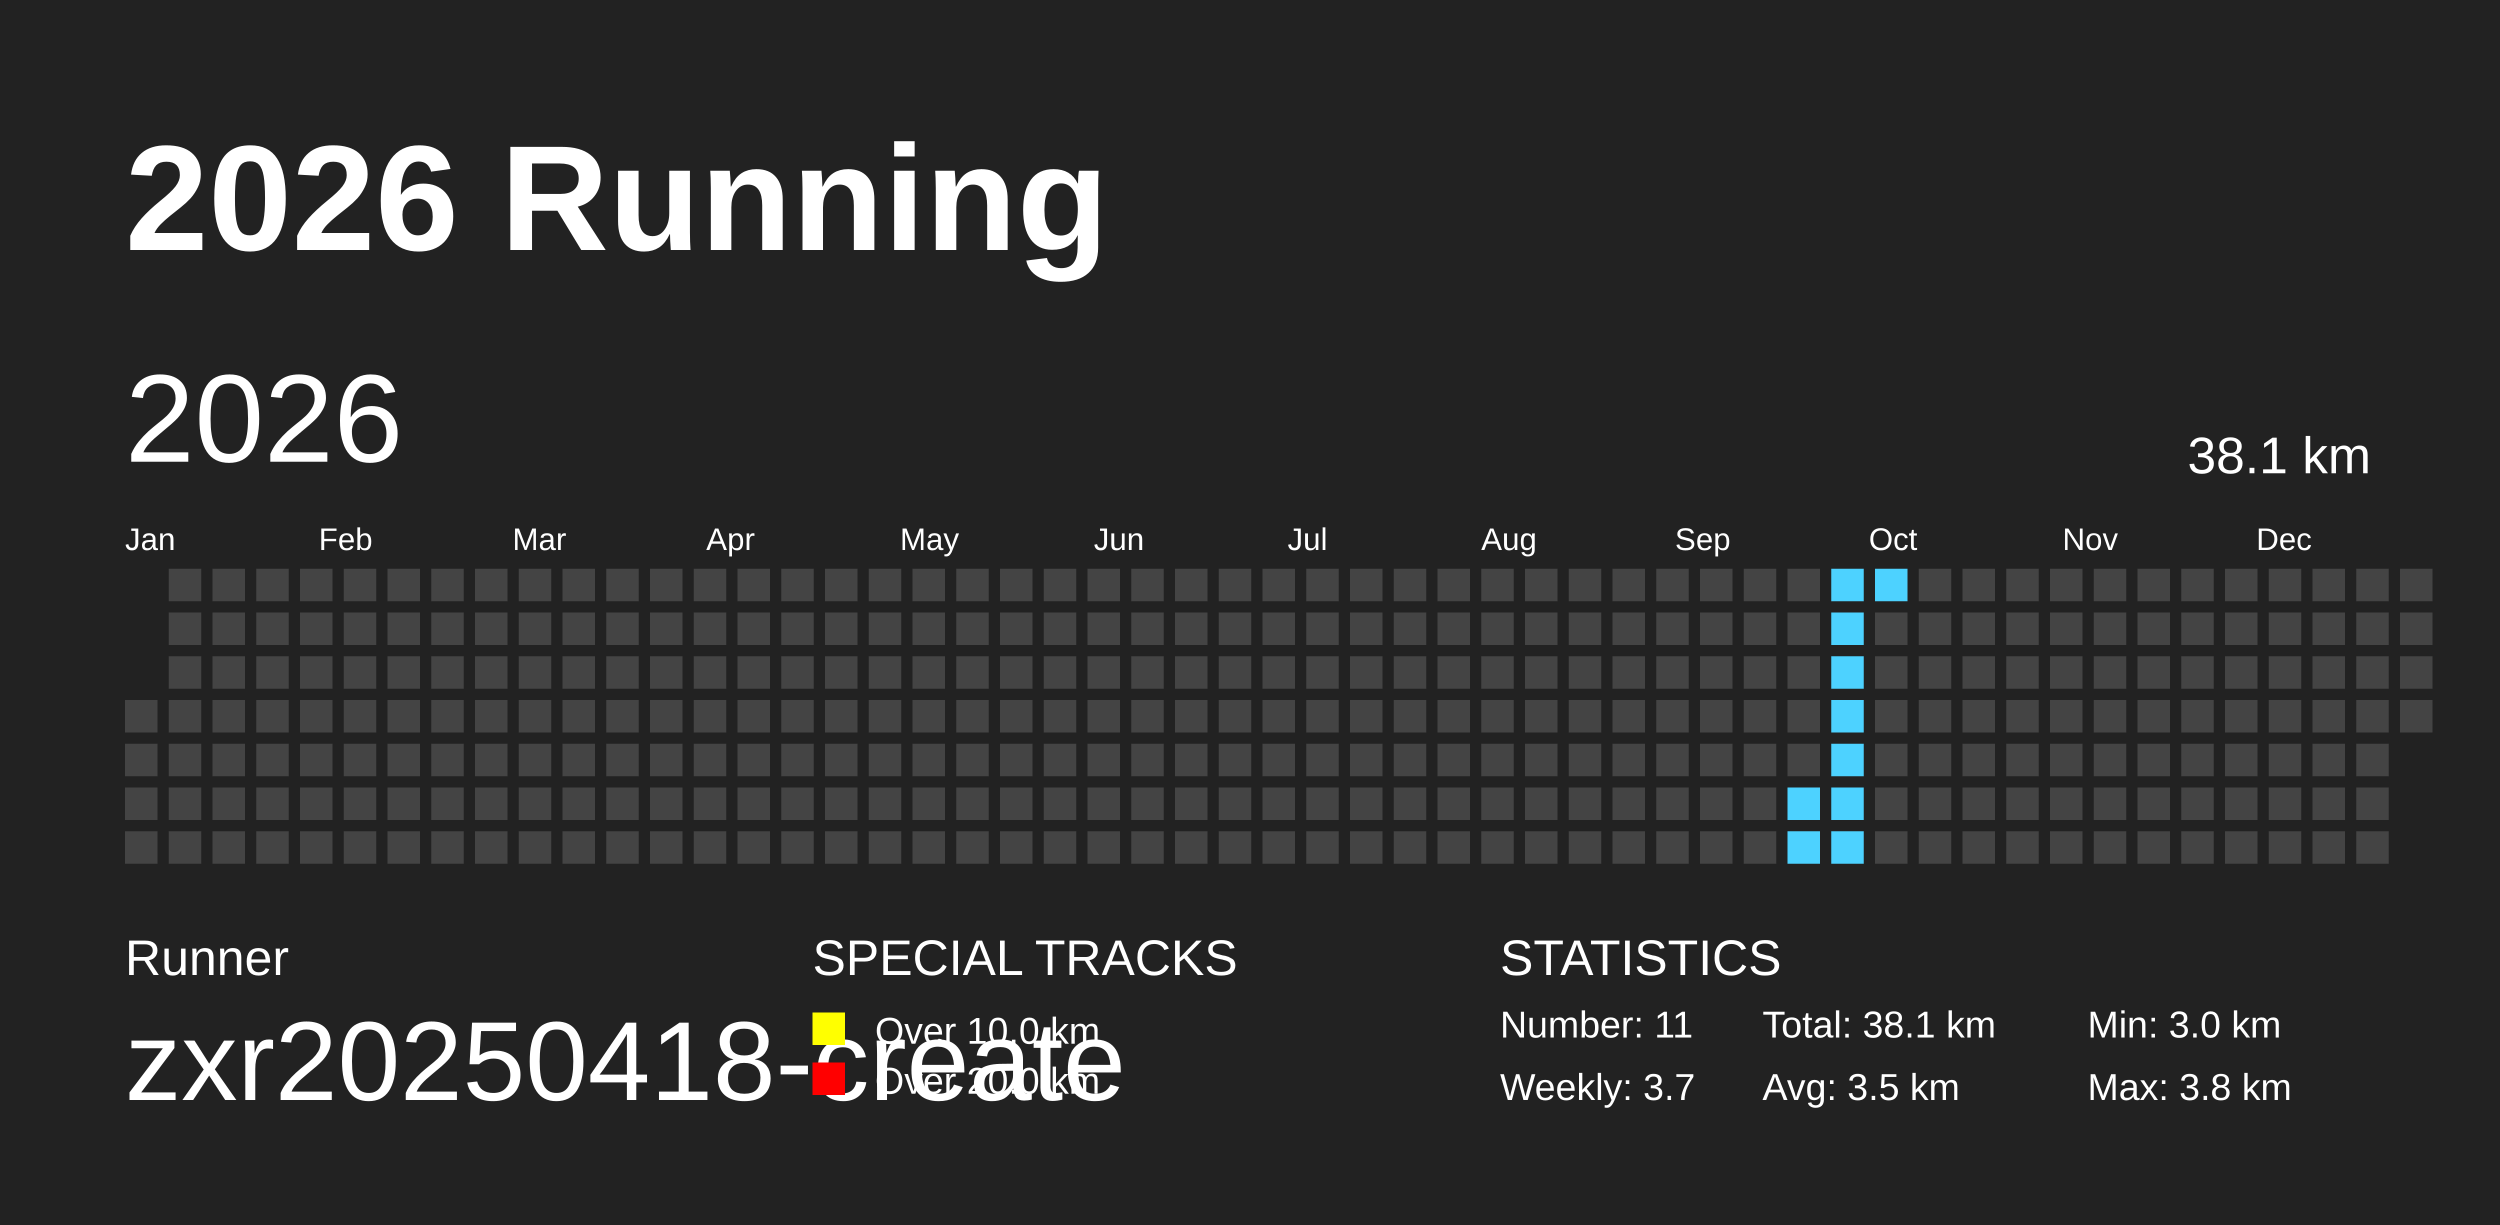
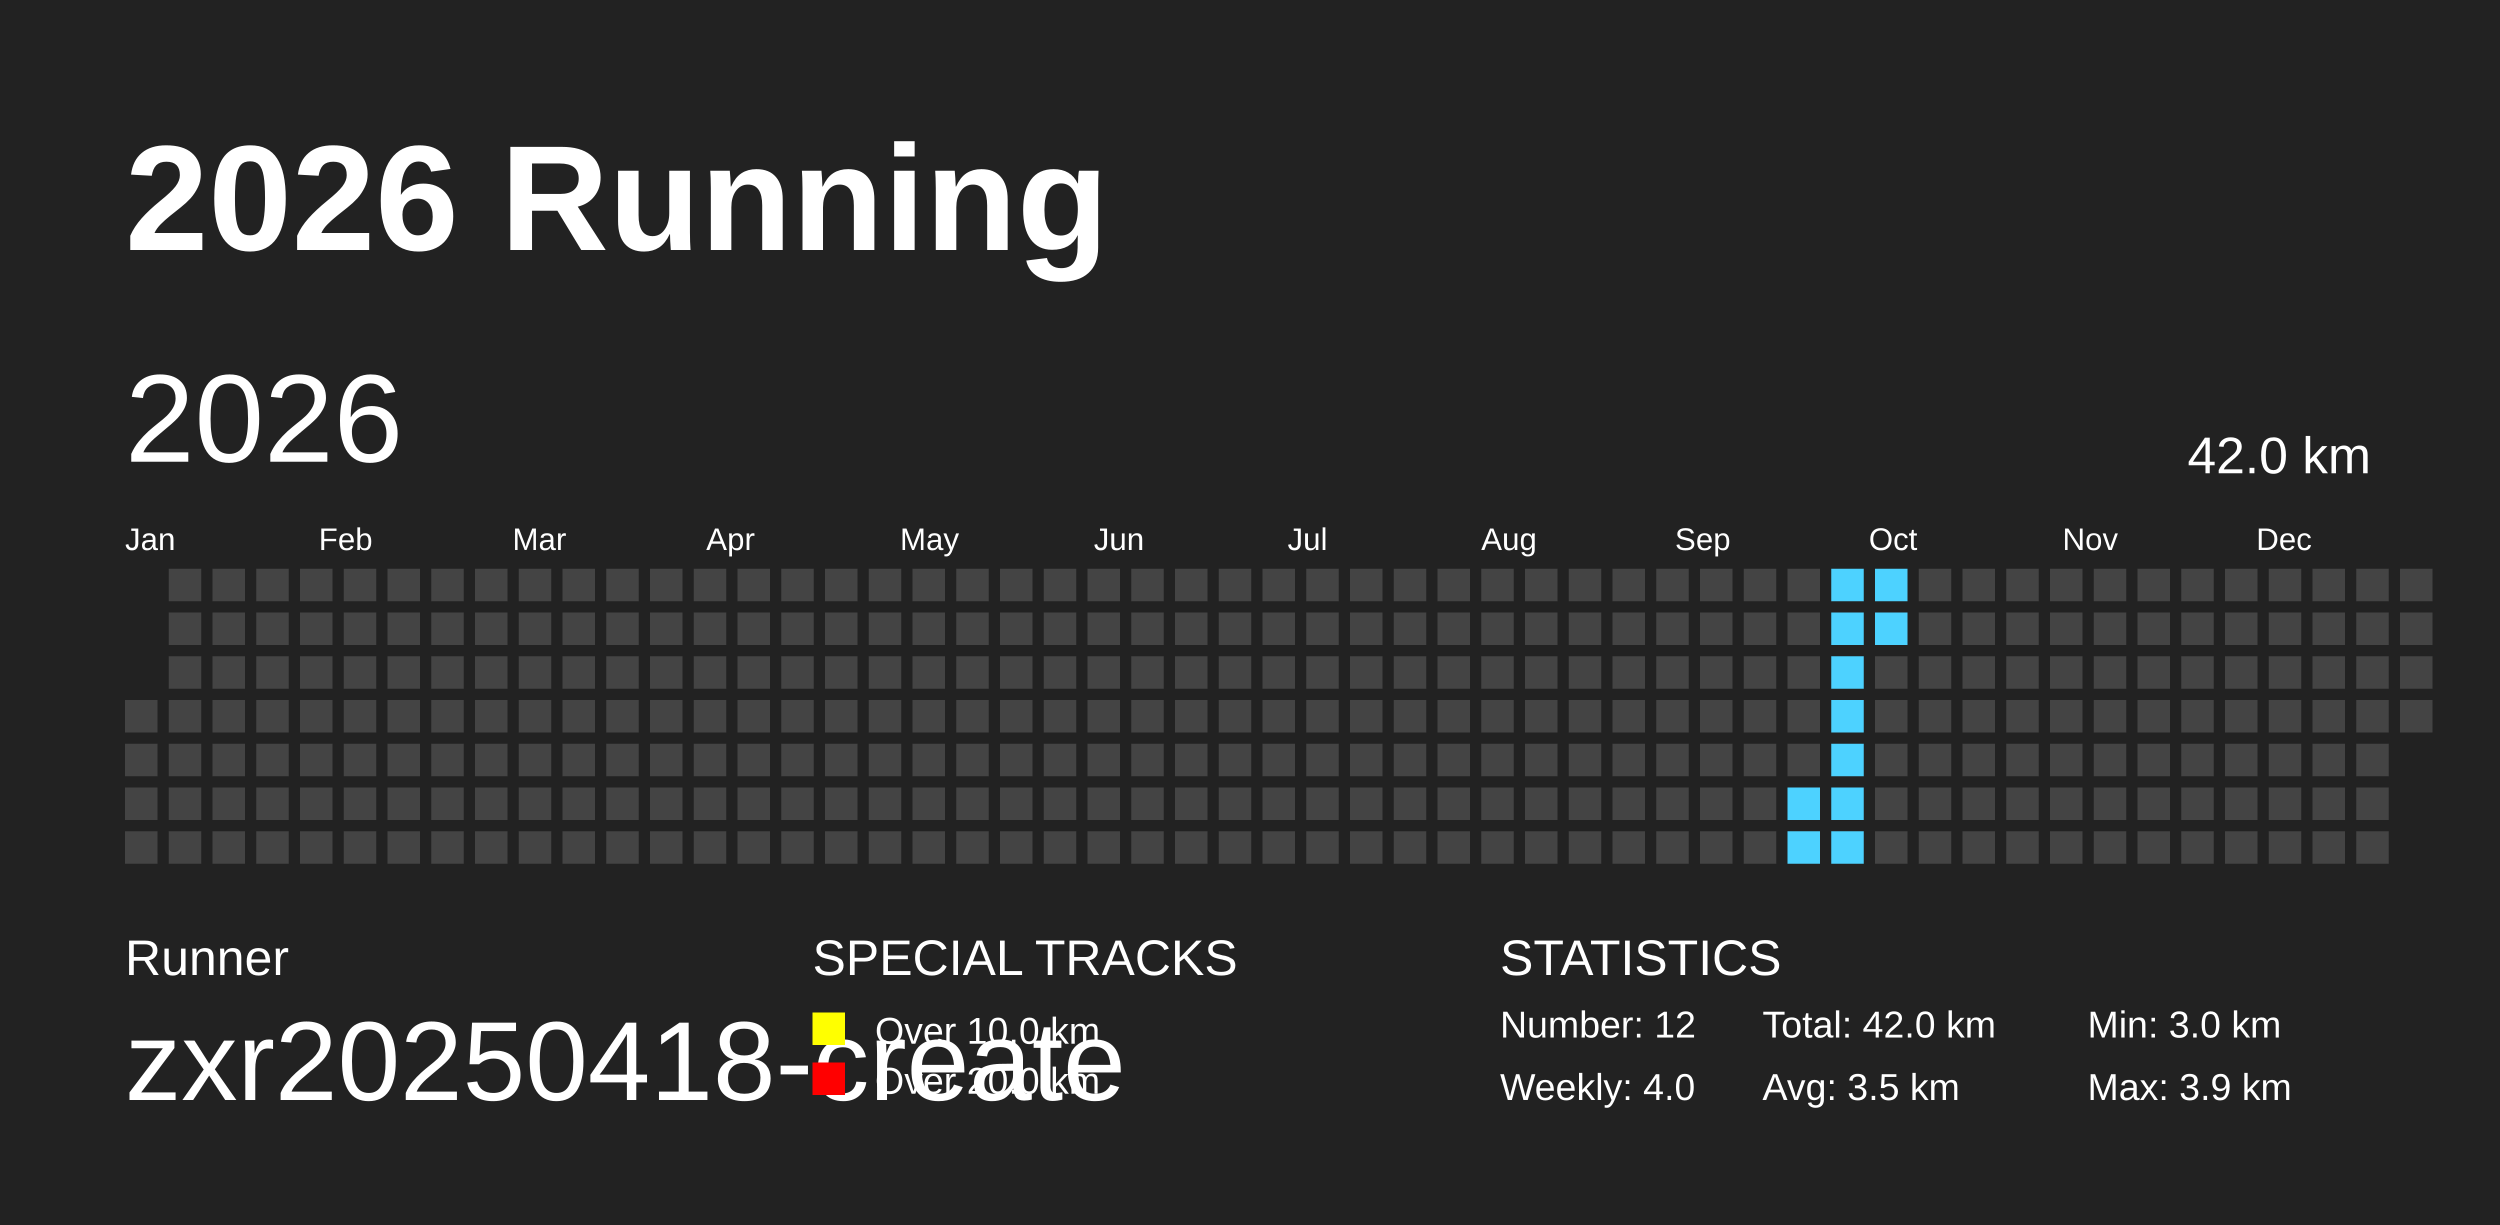
<svg xmlns="http://www.w3.org/2000/svg" baseProfile="full" height="98mm" version="1.1" viewBox="0,0,200,98" width="200mm">
  <defs>
    <pattern height="2" id="indoor-stripe" patternUnits="userSpaceOnUse" width="2">
      <line stroke="white" stroke-opacity="0.45" stroke-width="0.5" x1="0" x2="2" y1="2" y2="0" />
    </pattern>
  </defs>
  <rect fill="#222222" height="98" width="200" x="0" y="0" />
  <text fill="#FFFFFF" style="font-size:12px; font-family:Arial; font-weight:bold;" x="10" y="20">2026 Running</text>
  <text fill="#FFFFFF" style="font-size:4px; font-family:Arial" x="10" y="78">Runner</text>
  <text fill="#FFFFFF" style="font-size:9px; font-family:Arial" x="10" y="88">zxr20250418-create</text>
  <text fill="#FFFFFF" style="font-size:4px; font-family:Arial" x="65" y="78">SPECIAL TRACKS</text>
  <rect fill="yellow" height="2.6" width="2.6" x="65" y="81" />
  <text fill="#FFFFFF" style="font-size:3px; font-family:Arial" x="70" y="83.5">Over 10.0 km</text>
  <rect fill="red" height="2.6" width="2.6" x="65" y="85" />
  <text fill="#FFFFFF" style="font-size:3px; font-family:Arial" x="70" y="87.5">Over 20.0 km</text>
  <text fill="#FFFFFF" style="font-size:4px; font-family:Arial" x="120" y="78">STATISTICS</text>
-   <text fill="#FFFFFF" style="font-size:3px; font-family:Arial" x="120" y="83">Number: 11</text>
-   <text fill="#FFFFFF" style="font-size:3px; font-family:Arial" x="120" y="88">Weekly: 3.7</text>
-   <text fill="#FFFFFF" style="font-size:3px; font-family:Arial" x="141" y="83">Total: 38.1 km</text>
+   <text fill="#FFFFFF" style="font-size:3px; font-family:Arial" x="120" y="83">Number: 12</text>
+   <text fill="#FFFFFF" style="font-size:3px; font-family:Arial" x="120" y="88">Weekly: 4.0</text>
+   <text fill="#FFFFFF" style="font-size:3px; font-family:Arial" x="141" y="83">Total: 42.0 km</text>
  <text fill="#FFFFFF" style="font-size:3px; font-family:Arial" x="141" y="88">Avg: 3.5 km</text>
  <text fill="#FFFFFF" style="font-size:3px; font-family:Arial" x="167" y="83">Min: 3.0 km</text>
-   <text fill="#FFFFFF" style="font-size:3px; font-family:Arial" x="167" y="88">Max: 3.8 km</text>
+   <text fill="#FFFFFF" style="font-size:3px; font-family:Arial" x="167" y="88">Max: 3.9 km</text>
  <text dominant-baseline="hanging" fill="#FFFFFF" style="font-size:10.0px; font-family:Arial;" x="10" y="30">2026</text>
-   <text dominant-baseline="hanging" fill="#FFFFFF" style="font-size:4.125px; font-family:Arial;" x="175" y="35">38.1 km</text>
+   <text dominant-baseline="hanging" fill="#FFFFFF" style="font-size:4.125px; font-family:Arial;" x="175" y="35">42.0 km</text>
  <text fill="#FFFFFF" style="font-size:2.5px; font-family:Arial" x="10.0" y="44">Jan</text>
  <text fill="#FFFFFF" style="font-size:2.5px; font-family:Arial" x="25.5" y="44">Feb</text>
  <text fill="#FFFFFF" style="font-size:2.5px; font-family:Arial" x="41.0" y="44">Mar</text>
  <text fill="#FFFFFF" style="font-size:2.5px; font-family:Arial" x="56.5" y="44">Apr</text>
  <text fill="#FFFFFF" style="font-size:2.5px; font-family:Arial" x="72.0" y="44">May</text>
  <text fill="#FFFFFF" style="font-size:2.5px; font-family:Arial" x="87.5" y="44">Jun</text>
  <text fill="#FFFFFF" style="font-size:2.5px; font-family:Arial" x="103.0" y="44">Jul</text>
  <text fill="#FFFFFF" style="font-size:2.5px; font-family:Arial" x="118.5" y="44">Aug</text>
  <text fill="#FFFFFF" style="font-size:2.5px; font-family:Arial" x="134.0" y="44">Sep</text>
  <text fill="#FFFFFF" style="font-size:2.5px; font-family:Arial" x="149.5" y="44">Oct</text>
  <text fill="#FFFFFF" style="font-size:2.5px; font-family:Arial" x="165.0" y="44">Nov</text>
  <text fill="#FFFFFF" style="font-size:2.5px; font-family:Arial" x="180.5" y="44">Dec</text>
  <rect fill="#444444" height="2.6" width="2.6" x="10.0" y="56.0" />
  <rect fill="#444444" height="2.6" width="2.6" x="10.0" y="59.5" />
  <rect fill="#444444" height="2.6" width="2.6" x="10.0" y="63.0" />
  <rect fill="#444444" height="2.6" width="2.6" x="10.0" y="66.5" />
  <rect fill="#444444" height="2.6" width="2.6" x="13.5" y="45.5" />
  <rect fill="#444444" height="2.6" width="2.6" x="13.5" y="49.0" />
  <rect fill="#444444" height="2.6" width="2.6" x="13.5" y="52.5" />
  <rect fill="#444444" height="2.6" width="2.6" x="13.5" y="56.0" />
  <rect fill="#444444" height="2.6" width="2.6" x="13.5" y="59.5" />
  <rect fill="#444444" height="2.6" width="2.6" x="13.5" y="63.0" />
  <rect fill="#444444" height="2.6" width="2.6" x="13.5" y="66.5" />
  <rect fill="#444444" height="2.6" width="2.6" x="17.0" y="45.5" />
  <rect fill="#444444" height="2.6" width="2.6" x="17.0" y="49.0" />
  <rect fill="#444444" height="2.6" width="2.6" x="17.0" y="52.5" />
  <rect fill="#444444" height="2.6" width="2.6" x="17.0" y="56.0" />
  <rect fill="#444444" height="2.6" width="2.6" x="17.0" y="59.5" />
  <rect fill="#444444" height="2.6" width="2.6" x="17.0" y="63.0" />
  <rect fill="#444444" height="2.6" width="2.6" x="17.0" y="66.5" />
  <rect fill="#444444" height="2.6" width="2.6" x="20.5" y="45.5" />
  <rect fill="#444444" height="2.6" width="2.6" x="20.5" y="49.0" />
  <rect fill="#444444" height="2.6" width="2.6" x="20.5" y="52.5" />
  <rect fill="#444444" height="2.6" width="2.6" x="20.5" y="56.0" />
  <rect fill="#444444" height="2.6" width="2.6" x="20.5" y="59.5" />
  <rect fill="#444444" height="2.6" width="2.6" x="20.5" y="63.0" />
  <rect fill="#444444" height="2.6" width="2.6" x="20.5" y="66.5" />
  <rect fill="#444444" height="2.6" width="2.6" x="24.0" y="45.5" />
  <rect fill="#444444" height="2.6" width="2.6" x="24.0" y="49.0" />
  <rect fill="#444444" height="2.6" width="2.6" x="24.0" y="52.5" />
  <rect fill="#444444" height="2.6" width="2.6" x="24.0" y="56.0" />
  <rect fill="#444444" height="2.6" width="2.6" x="24.0" y="59.5" />
  <rect fill="#444444" height="2.6" width="2.6" x="24.0" y="63.0" />
  <rect fill="#444444" height="2.6" width="2.6" x="24.0" y="66.5" />
  <rect fill="#444444" height="2.6" width="2.6" x="27.5" y="45.5" />
  <rect fill="#444444" height="2.6" width="2.6" x="27.5" y="49.0" />
  <rect fill="#444444" height="2.6" width="2.6" x="27.5" y="52.5" />
  <rect fill="#444444" height="2.6" width="2.6" x="27.5" y="56.0" />
  <rect fill="#444444" height="2.6" width="2.6" x="27.5" y="59.5" />
  <rect fill="#444444" height="2.6" width="2.6" x="27.5" y="63.0" />
  <rect fill="#444444" height="2.6" width="2.6" x="27.5" y="66.5" />
  <rect fill="#444444" height="2.6" width="2.6" x="31.0" y="45.5" />
  <rect fill="#444444" height="2.6" width="2.6" x="31.0" y="49.0" />
  <rect fill="#444444" height="2.6" width="2.6" x="31.0" y="52.5" />
  <rect fill="#444444" height="2.6" width="2.6" x="31.0" y="56.0" />
  <rect fill="#444444" height="2.6" width="2.6" x="31.0" y="59.5" />
  <rect fill="#444444" height="2.6" width="2.6" x="31.0" y="63.0" />
  <rect fill="#444444" height="2.6" width="2.6" x="31.0" y="66.5" />
  <rect fill="#444444" height="2.6" width="2.6" x="34.5" y="45.5" />
  <rect fill="#444444" height="2.6" width="2.6" x="34.5" y="49.0" />
  <rect fill="#444444" height="2.6" width="2.6" x="34.5" y="52.5" />
  <rect fill="#444444" height="2.6" width="2.6" x="34.5" y="56.0" />
  <rect fill="#444444" height="2.6" width="2.6" x="34.5" y="59.5" />
  <rect fill="#444444" height="2.6" width="2.6" x="34.5" y="63.0" />
  <rect fill="#444444" height="2.6" width="2.6" x="34.5" y="66.5" />
  <rect fill="#444444" height="2.6" width="2.6" x="38.0" y="45.5" />
  <rect fill="#444444" height="2.6" width="2.6" x="38.0" y="49.0" />
  <rect fill="#444444" height="2.6" width="2.6" x="38.0" y="52.5" />
  <rect fill="#444444" height="2.6" width="2.6" x="38.0" y="56.0" />
  <rect fill="#444444" height="2.6" width="2.6" x="38.0" y="59.5" />
  <rect fill="#444444" height="2.6" width="2.6" x="38.0" y="63.0" />
  <rect fill="#444444" height="2.6" width="2.6" x="38.0" y="66.5" />
  <rect fill="#444444" height="2.6" width="2.6" x="41.5" y="45.5" />
  <rect fill="#444444" height="2.6" width="2.6" x="41.5" y="49.0" />
  <rect fill="#444444" height="2.6" width="2.6" x="41.5" y="52.5" />
  <rect fill="#444444" height="2.6" width="2.6" x="41.5" y="56.0" />
  <rect fill="#444444" height="2.6" width="2.6" x="41.5" y="59.5" />
  <rect fill="#444444" height="2.6" width="2.6" x="41.5" y="63.0" />
  <rect fill="#444444" height="2.6" width="2.6" x="41.5" y="66.5" />
  <rect fill="#444444" height="2.6" width="2.6" x="45.0" y="45.5" />
  <rect fill="#444444" height="2.6" width="2.6" x="45.0" y="49.0" />
  <rect fill="#444444" height="2.6" width="2.6" x="45.0" y="52.5" />
  <rect fill="#444444" height="2.6" width="2.6" x="45.0" y="56.0" />
  <rect fill="#444444" height="2.6" width="2.6" x="45.0" y="59.5" />
  <rect fill="#444444" height="2.6" width="2.6" x="45.0" y="63.0" />
  <rect fill="#444444" height="2.6" width="2.6" x="45.0" y="66.5" />
  <rect fill="#444444" height="2.6" width="2.6" x="48.5" y="45.5" />
  <rect fill="#444444" height="2.6" width="2.6" x="48.5" y="49.0" />
  <rect fill="#444444" height="2.6" width="2.6" x="48.5" y="52.5" />
  <rect fill="#444444" height="2.6" width="2.6" x="48.5" y="56.0" />
  <rect fill="#444444" height="2.6" width="2.6" x="48.5" y="59.5" />
  <rect fill="#444444" height="2.6" width="2.6" x="48.5" y="63.0" />
  <rect fill="#444444" height="2.6" width="2.6" x="48.5" y="66.5" />
  <rect fill="#444444" height="2.6" width="2.6" x="52.0" y="45.5" />
  <rect fill="#444444" height="2.6" width="2.6" x="52.0" y="49.0" />
  <rect fill="#444444" height="2.6" width="2.6" x="52.0" y="52.5" />
  <rect fill="#444444" height="2.6" width="2.6" x="52.0" y="56.0" />
  <rect fill="#444444" height="2.6" width="2.6" x="52.0" y="59.5" />
  <rect fill="#444444" height="2.6" width="2.6" x="52.0" y="63.0" />
  <rect fill="#444444" height="2.6" width="2.6" x="52.0" y="66.5" />
  <rect fill="#444444" height="2.6" width="2.6" x="55.5" y="45.5" />
  <rect fill="#444444" height="2.6" width="2.6" x="55.5" y="49.0" />
  <rect fill="#444444" height="2.6" width="2.6" x="55.5" y="52.5" />
  <rect fill="#444444" height="2.6" width="2.6" x="55.5" y="56.0" />
  <rect fill="#444444" height="2.6" width="2.6" x="55.5" y="59.5" />
  <rect fill="#444444" height="2.6" width="2.6" x="55.5" y="63.0" />
  <rect fill="#444444" height="2.6" width="2.6" x="55.5" y="66.5" />
  <rect fill="#444444" height="2.6" width="2.6" x="59.0" y="45.5" />
  <rect fill="#444444" height="2.6" width="2.6" x="59.0" y="49.0" />
  <rect fill="#444444" height="2.6" width="2.6" x="59.0" y="52.5" />
  <rect fill="#444444" height="2.6" width="2.6" x="59.0" y="56.0" />
  <rect fill="#444444" height="2.6" width="2.6" x="59.0" y="59.5" />
  <rect fill="#444444" height="2.6" width="2.6" x="59.0" y="63.0" />
  <rect fill="#444444" height="2.6" width="2.6" x="59.0" y="66.5" />
  <rect fill="#444444" height="2.6" width="2.6" x="62.5" y="45.5" />
  <rect fill="#444444" height="2.6" width="2.6" x="62.5" y="49.0" />
  <rect fill="#444444" height="2.6" width="2.6" x="62.5" y="52.5" />
  <rect fill="#444444" height="2.6" width="2.6" x="62.5" y="56.0" />
  <rect fill="#444444" height="2.6" width="2.6" x="62.5" y="59.5" />
  <rect fill="#444444" height="2.6" width="2.6" x="62.5" y="63.0" />
  <rect fill="#444444" height="2.6" width="2.6" x="62.5" y="66.5" />
  <rect fill="#444444" height="2.6" width="2.6" x="66.0" y="45.5" />
  <rect fill="#444444" height="2.6" width="2.6" x="66.0" y="49.0" />
  <rect fill="#444444" height="2.6" width="2.6" x="66.0" y="52.5" />
  <rect fill="#444444" height="2.6" width="2.6" x="66.0" y="56.0" />
  <rect fill="#444444" height="2.6" width="2.6" x="66.0" y="59.5" />
  <rect fill="#444444" height="2.6" width="2.6" x="66.0" y="63.0" />
  <rect fill="#444444" height="2.6" width="2.6" x="66.0" y="66.5" />
  <rect fill="#444444" height="2.6" width="2.6" x="69.5" y="45.5" />
  <rect fill="#444444" height="2.6" width="2.6" x="69.5" y="49.0" />
  <rect fill="#444444" height="2.6" width="2.6" x="69.5" y="52.5" />
  <rect fill="#444444" height="2.6" width="2.6" x="69.5" y="56.0" />
  <rect fill="#444444" height="2.6" width="2.6" x="69.5" y="59.5" />
  <rect fill="#444444" height="2.6" width="2.6" x="69.5" y="63.0" />
  <rect fill="#444444" height="2.6" width="2.6" x="69.5" y="66.5" />
  <rect fill="#444444" height="2.6" width="2.6" x="73.0" y="45.5" />
  <rect fill="#444444" height="2.6" width="2.6" x="73.0" y="49.0" />
  <rect fill="#444444" height="2.6" width="2.6" x="73.0" y="52.5" />
  <rect fill="#444444" height="2.6" width="2.6" x="73.0" y="56.0" />
  <rect fill="#444444" height="2.6" width="2.6" x="73.0" y="59.5" />
  <rect fill="#444444" height="2.6" width="2.6" x="73.0" y="63.0" />
  <rect fill="#444444" height="2.6" width="2.6" x="73.0" y="66.5" />
  <rect fill="#444444" height="2.6" width="2.6" x="76.5" y="45.5" />
  <rect fill="#444444" height="2.6" width="2.6" x="76.5" y="49.0" />
  <rect fill="#444444" height="2.6" width="2.6" x="76.5" y="52.5" />
  <rect fill="#444444" height="2.6" width="2.6" x="76.5" y="56.0" />
  <rect fill="#444444" height="2.6" width="2.6" x="76.5" y="59.5" />
  <rect fill="#444444" height="2.6" width="2.6" x="76.5" y="63.0" />
  <rect fill="#444444" height="2.6" width="2.6" x="76.5" y="66.5" />
  <rect fill="#444444" height="2.6" width="2.6" x="80.0" y="45.5" />
  <rect fill="#444444" height="2.6" width="2.6" x="80.0" y="49.0" />
  <rect fill="#444444" height="2.6" width="2.6" x="80.0" y="52.5" />
  <rect fill="#444444" height="2.6" width="2.6" x="80.0" y="56.0" />
  <rect fill="#444444" height="2.6" width="2.6" x="80.0" y="59.5" />
  <rect fill="#444444" height="2.6" width="2.6" x="80.0" y="63.0" />
  <rect fill="#444444" height="2.6" width="2.6" x="80.0" y="66.5" />
  <rect fill="#444444" height="2.6" width="2.6" x="83.5" y="45.5" />
  <rect fill="#444444" height="2.6" width="2.6" x="83.5" y="49.0" />
  <rect fill="#444444" height="2.6" width="2.6" x="83.5" y="52.5" />
  <rect fill="#444444" height="2.6" width="2.6" x="83.5" y="56.0" />
  <rect fill="#444444" height="2.6" width="2.6" x="83.5" y="59.5" />
  <rect fill="#444444" height="2.6" width="2.6" x="83.5" y="63.0" />
  <rect fill="#444444" height="2.6" width="2.6" x="83.5" y="66.5" />
  <rect fill="#444444" height="2.6" width="2.6" x="87.0" y="45.5" />
  <rect fill="#444444" height="2.6" width="2.6" x="87.0" y="49.0" />
  <rect fill="#444444" height="2.6" width="2.6" x="87.0" y="52.5" />
  <rect fill="#444444" height="2.6" width="2.6" x="87.0" y="56.0" />
  <rect fill="#444444" height="2.6" width="2.6" x="87.0" y="59.5" />
  <rect fill="#444444" height="2.6" width="2.6" x="87.0" y="63.0" />
  <rect fill="#444444" height="2.6" width="2.6" x="87.0" y="66.5" />
  <rect fill="#444444" height="2.6" width="2.6" x="90.5" y="45.5" />
  <rect fill="#444444" height="2.6" width="2.6" x="90.5" y="49.0" />
  <rect fill="#444444" height="2.6" width="2.6" x="90.5" y="52.5" />
  <rect fill="#444444" height="2.6" width="2.6" x="90.5" y="56.0" />
  <rect fill="#444444" height="2.6" width="2.6" x="90.5" y="59.5" />
  <rect fill="#444444" height="2.6" width="2.6" x="90.5" y="63.0" />
  <rect fill="#444444" height="2.6" width="2.6" x="90.5" y="66.5" />
  <rect fill="#444444" height="2.6" width="2.6" x="94.0" y="45.5" />
  <rect fill="#444444" height="2.6" width="2.6" x="94.0" y="49.0" />
  <rect fill="#444444" height="2.6" width="2.6" x="94.0" y="52.5" />
  <rect fill="#444444" height="2.6" width="2.6" x="94.0" y="56.0" />
  <rect fill="#444444" height="2.6" width="2.6" x="94.0" y="59.5" />
  <rect fill="#444444" height="2.6" width="2.6" x="94.0" y="63.0" />
  <rect fill="#444444" height="2.6" width="2.6" x="94.0" y="66.5" />
  <rect fill="#444444" height="2.6" width="2.6" x="97.5" y="45.5" />
  <rect fill="#444444" height="2.6" width="2.6" x="97.5" y="49.0" />
  <rect fill="#444444" height="2.6" width="2.6" x="97.5" y="52.5" />
  <rect fill="#444444" height="2.6" width="2.6" x="97.5" y="56.0" />
  <rect fill="#444444" height="2.6" width="2.6" x="97.5" y="59.5" />
  <rect fill="#444444" height="2.6" width="2.6" x="97.5" y="63.0" />
  <rect fill="#444444" height="2.6" width="2.6" x="97.5" y="66.5" />
  <rect fill="#444444" height="2.6" width="2.6" x="101.0" y="45.5" />
  <rect fill="#444444" height="2.6" width="2.6" x="101.0" y="49.0" />
  <rect fill="#444444" height="2.6" width="2.6" x="101.0" y="52.5" />
  <rect fill="#444444" height="2.6" width="2.6" x="101.0" y="56.0" />
  <rect fill="#444444" height="2.6" width="2.6" x="101.0" y="59.5" />
  <rect fill="#444444" height="2.6" width="2.6" x="101.0" y="63.0" />
  <rect fill="#444444" height="2.6" width="2.6" x="101.0" y="66.5" />
  <rect fill="#444444" height="2.6" width="2.6" x="104.5" y="45.5" />
  <rect fill="#444444" height="2.6" width="2.6" x="104.5" y="49.0" />
  <rect fill="#444444" height="2.6" width="2.6" x="104.5" y="52.5" />
  <rect fill="#444444" height="2.6" width="2.6" x="104.5" y="56.0" />
  <rect fill="#444444" height="2.6" width="2.6" x="104.5" y="59.5" />
  <rect fill="#444444" height="2.6" width="2.6" x="104.5" y="63.0" />
  <rect fill="#444444" height="2.6" width="2.6" x="104.5" y="66.5" />
  <rect fill="#444444" height="2.6" width="2.6" x="108.0" y="45.5" />
  <rect fill="#444444" height="2.6" width="2.6" x="108.0" y="49.0" />
  <rect fill="#444444" height="2.6" width="2.6" x="108.0" y="52.5" />
  <rect fill="#444444" height="2.6" width="2.6" x="108.0" y="56.0" />
  <rect fill="#444444" height="2.6" width="2.6" x="108.0" y="59.5" />
  <rect fill="#444444" height="2.6" width="2.6" x="108.0" y="63.0" />
  <rect fill="#444444" height="2.6" width="2.6" x="108.0" y="66.5" />
  <rect fill="#444444" height="2.6" width="2.6" x="111.5" y="45.5" />
  <rect fill="#444444" height="2.6" width="2.6" x="111.5" y="49.0" />
  <rect fill="#444444" height="2.6" width="2.6" x="111.5" y="52.5" />
  <rect fill="#444444" height="2.6" width="2.6" x="111.5" y="56.0" />
  <rect fill="#444444" height="2.6" width="2.6" x="111.5" y="59.5" />
  <rect fill="#444444" height="2.6" width="2.6" x="111.5" y="63.0" />
  <rect fill="#444444" height="2.6" width="2.6" x="111.5" y="66.5" />
  <rect fill="#444444" height="2.6" width="2.6" x="115.0" y="45.5" />
  <rect fill="#444444" height="2.6" width="2.6" x="115.0" y="49.0" />
  <rect fill="#444444" height="2.6" width="2.6" x="115.0" y="52.5" />
  <rect fill="#444444" height="2.6" width="2.6" x="115.0" y="56.0" />
  <rect fill="#444444" height="2.6" width="2.6" x="115.0" y="59.5" />
  <rect fill="#444444" height="2.6" width="2.6" x="115.0" y="63.0" />
  <rect fill="#444444" height="2.6" width="2.6" x="115.0" y="66.5" />
  <rect fill="#444444" height="2.6" width="2.6" x="118.5" y="45.5" />
  <rect fill="#444444" height="2.6" width="2.6" x="118.5" y="49.0" />
  <rect fill="#444444" height="2.6" width="2.6" x="118.5" y="52.5" />
  <rect fill="#444444" height="2.6" width="2.6" x="118.5" y="56.0" />
  <rect fill="#444444" height="2.6" width="2.6" x="118.5" y="59.5" />
  <rect fill="#444444" height="2.6" width="2.6" x="118.5" y="63.0" />
  <rect fill="#444444" height="2.6" width="2.6" x="118.5" y="66.5" />
  <rect fill="#444444" height="2.6" width="2.6" x="122.0" y="45.5" />
  <rect fill="#444444" height="2.6" width="2.6" x="122.0" y="49.0" />
  <rect fill="#444444" height="2.6" width="2.6" x="122.0" y="52.5" />
  <rect fill="#444444" height="2.6" width="2.6" x="122.0" y="56.0" />
  <rect fill="#444444" height="2.6" width="2.6" x="122.0" y="59.5" />
  <rect fill="#444444" height="2.6" width="2.6" x="122.0" y="63.0" />
  <rect fill="#444444" height="2.6" width="2.6" x="122.0" y="66.5" />
  <rect fill="#444444" height="2.6" width="2.6" x="125.5" y="45.5" />
  <rect fill="#444444" height="2.6" width="2.6" x="125.5" y="49.0" />
  <rect fill="#444444" height="2.6" width="2.6" x="125.5" y="52.5" />
  <rect fill="#444444" height="2.6" width="2.6" x="125.5" y="56.0" />
  <rect fill="#444444" height="2.6" width="2.6" x="125.5" y="59.5" />
  <rect fill="#444444" height="2.6" width="2.6" x="125.5" y="63.0" />
  <rect fill="#444444" height="2.6" width="2.6" x="125.5" y="66.5" />
  <rect fill="#444444" height="2.6" width="2.6" x="129.0" y="45.5" />
  <rect fill="#444444" height="2.6" width="2.6" x="129.0" y="49.0" />
  <rect fill="#444444" height="2.6" width="2.6" x="129.0" y="52.5" />
  <rect fill="#444444" height="2.6" width="2.6" x="129.0" y="56.0" />
  <rect fill="#444444" height="2.6" width="2.6" x="129.0" y="59.5" />
  <rect fill="#444444" height="2.6" width="2.6" x="129.0" y="63.0" />
  <rect fill="#444444" height="2.6" width="2.6" x="129.0" y="66.5" />
  <rect fill="#444444" height="2.6" width="2.6" x="132.5" y="45.5" />
  <rect fill="#444444" height="2.6" width="2.6" x="132.5" y="49.0" />
  <rect fill="#444444" height="2.6" width="2.6" x="132.5" y="52.5" />
  <rect fill="#444444" height="2.6" width="2.6" x="132.5" y="56.0" />
  <rect fill="#444444" height="2.6" width="2.6" x="132.5" y="59.5" />
  <rect fill="#444444" height="2.6" width="2.6" x="132.5" y="63.0" />
  <rect fill="#444444" height="2.6" width="2.6" x="132.5" y="66.5" />
  <rect fill="#444444" height="2.6" width="2.6" x="136.0" y="45.5" />
  <rect fill="#444444" height="2.6" width="2.6" x="136.0" y="49.0" />
  <rect fill="#444444" height="2.6" width="2.6" x="136.0" y="52.5" />
  <rect fill="#444444" height="2.6" width="2.6" x="136.0" y="56.0" />
  <rect fill="#444444" height="2.6" width="2.6" x="136.0" y="59.5" />
  <rect fill="#444444" height="2.6" width="2.6" x="136.0" y="63.0" />
  <rect fill="#444444" height="2.6" width="2.6" x="136.0" y="66.5" />
  <rect fill="#444444" height="2.6" width="2.6" x="139.5" y="45.5" />
  <rect fill="#444444" height="2.6" width="2.6" x="139.5" y="49.0" />
  <rect fill="#444444" height="2.6" width="2.6" x="139.5" y="52.5" />
  <rect fill="#444444" height="2.6" width="2.6" x="139.5" y="56.0" />
  <rect fill="#444444" height="2.6" width="2.6" x="139.5" y="59.5" />
  <rect fill="#444444" height="2.6" width="2.6" x="139.5" y="63.0" />
  <rect fill="#444444" height="2.6" width="2.6" x="139.5" y="66.5" />
  <rect fill="#444444" height="2.6" width="2.6" x="143.0" y="45.5" />
  <rect fill="#444444" height="2.6" width="2.6" x="143.0" y="49.0" />
  <rect fill="#444444" height="2.6" width="2.6" x="143.0" y="52.5" />
  <rect fill="#444444" height="2.6" width="2.6" x="143.0" y="56.0" />
  <rect fill="#444444" height="2.6" width="2.6" x="143.0" y="59.5" />
  <rect fill="#4DD2FF" height="2.6" width="2.6" x="143.0" y="63.0" />
  <rect fill="#4DD2FF" height="2.6" width="2.6" x="143.0" y="66.5" />
  <rect fill="#4DD2FF" height="2.6" width="2.6" x="146.5" y="45.5" />
  <rect fill="#4DD2FF" height="2.6" width="2.6" x="146.5" y="49.0" />
  <rect fill="#4DD2FF" height="2.6" width="2.6" x="146.5" y="52.5" />
  <rect fill="#4DD2FF" height="2.6" width="2.6" x="146.5" y="56.0" />
  <rect fill="#4DD2FF" height="2.6" width="2.6" x="146.5" y="59.5" />
  <rect fill="#4DD2FF" height="2.6" width="2.6" x="146.5" y="63.0" />
  <rect fill="#4DD2FF" height="2.6" width="2.6" x="146.5" y="66.5" />
  <rect fill="#4DD2FF" height="2.6" width="2.6" x="150.0" y="45.5" />
-   <rect fill="#444444" height="2.6" width="2.6" x="150.0" y="49.0" />
+   <rect fill="#4DD2FF" height="2.6" width="2.6" x="150.0" y="49.0" />
  <rect fill="#444444" height="2.6" width="2.6" x="150.0" y="52.5" />
  <rect fill="#444444" height="2.6" width="2.6" x="150.0" y="56.0" />
  <rect fill="#444444" height="2.6" width="2.6" x="150.0" y="59.5" />
  <rect fill="#444444" height="2.6" width="2.6" x="150.0" y="63.0" />
  <rect fill="#444444" height="2.6" width="2.6" x="150.0" y="66.5" />
  <rect fill="#444444" height="2.6" width="2.6" x="153.5" y="45.5" />
  <rect fill="#444444" height="2.6" width="2.6" x="153.5" y="49.0" />
  <rect fill="#444444" height="2.6" width="2.6" x="153.5" y="52.5" />
  <rect fill="#444444" height="2.6" width="2.6" x="153.5" y="56.0" />
  <rect fill="#444444" height="2.6" width="2.6" x="153.5" y="59.5" />
  <rect fill="#444444" height="2.6" width="2.6" x="153.5" y="63.0" />
  <rect fill="#444444" height="2.6" width="2.6" x="153.5" y="66.5" />
  <rect fill="#444444" height="2.6" width="2.6" x="157.0" y="45.5" />
  <rect fill="#444444" height="2.6" width="2.6" x="157.0" y="49.0" />
  <rect fill="#444444" height="2.6" width="2.6" x="157.0" y="52.5" />
  <rect fill="#444444" height="2.6" width="2.6" x="157.0" y="56.0" />
  <rect fill="#444444" height="2.6" width="2.6" x="157.0" y="59.5" />
  <rect fill="#444444" height="2.6" width="2.6" x="157.0" y="63.0" />
  <rect fill="#444444" height="2.6" width="2.6" x="157.0" y="66.5" />
  <rect fill="#444444" height="2.6" width="2.6" x="160.5" y="45.5" />
  <rect fill="#444444" height="2.6" width="2.6" x="160.5" y="49.0" />
  <rect fill="#444444" height="2.6" width="2.6" x="160.5" y="52.5" />
  <rect fill="#444444" height="2.6" width="2.6" x="160.5" y="56.0" />
  <rect fill="#444444" height="2.6" width="2.6" x="160.5" y="59.5" />
  <rect fill="#444444" height="2.6" width="2.6" x="160.5" y="63.0" />
  <rect fill="#444444" height="2.6" width="2.6" x="160.5" y="66.5" />
  <rect fill="#444444" height="2.6" width="2.6" x="164.0" y="45.5" />
  <rect fill="#444444" height="2.6" width="2.6" x="164.0" y="49.0" />
  <rect fill="#444444" height="2.6" width="2.6" x="164.0" y="52.5" />
  <rect fill="#444444" height="2.6" width="2.6" x="164.0" y="56.0" />
  <rect fill="#444444" height="2.6" width="2.6" x="164.0" y="59.5" />
  <rect fill="#444444" height="2.6" width="2.6" x="164.0" y="63.0" />
  <rect fill="#444444" height="2.6" width="2.6" x="164.0" y="66.5" />
  <rect fill="#444444" height="2.6" width="2.6" x="167.5" y="45.5" />
  <rect fill="#444444" height="2.6" width="2.6" x="167.5" y="49.0" />
  <rect fill="#444444" height="2.6" width="2.6" x="167.5" y="52.5" />
  <rect fill="#444444" height="2.6" width="2.6" x="167.5" y="56.0" />
  <rect fill="#444444" height="2.6" width="2.6" x="167.5" y="59.5" />
  <rect fill="#444444" height="2.6" width="2.6" x="167.5" y="63.0" />
  <rect fill="#444444" height="2.6" width="2.6" x="167.5" y="66.5" />
  <rect fill="#444444" height="2.6" width="2.6" x="171.0" y="45.5" />
  <rect fill="#444444" height="2.6" width="2.6" x="171.0" y="49.0" />
  <rect fill="#444444" height="2.6" width="2.6" x="171.0" y="52.5" />
  <rect fill="#444444" height="2.6" width="2.6" x="171.0" y="56.0" />
  <rect fill="#444444" height="2.6" width="2.6" x="171.0" y="59.5" />
  <rect fill="#444444" height="2.6" width="2.6" x="171.0" y="63.0" />
  <rect fill="#444444" height="2.6" width="2.6" x="171.0" y="66.5" />
  <rect fill="#444444" height="2.6" width="2.6" x="174.5" y="45.5" />
  <rect fill="#444444" height="2.6" width="2.6" x="174.5" y="49.0" />
  <rect fill="#444444" height="2.6" width="2.6" x="174.5" y="52.5" />
  <rect fill="#444444" height="2.6" width="2.6" x="174.5" y="56.0" />
  <rect fill="#444444" height="2.6" width="2.6" x="174.5" y="59.5" />
  <rect fill="#444444" height="2.6" width="2.6" x="174.5" y="63.0" />
  <rect fill="#444444" height="2.6" width="2.6" x="174.5" y="66.5" />
  <rect fill="#444444" height="2.6" width="2.6" x="178.0" y="45.5" />
  <rect fill="#444444" height="2.6" width="2.6" x="178.0" y="49.0" />
  <rect fill="#444444" height="2.6" width="2.6" x="178.0" y="52.5" />
  <rect fill="#444444" height="2.6" width="2.6" x="178.0" y="56.0" />
  <rect fill="#444444" height="2.6" width="2.6" x="178.0" y="59.5" />
  <rect fill="#444444" height="2.6" width="2.6" x="178.0" y="63.0" />
  <rect fill="#444444" height="2.6" width="2.6" x="178.0" y="66.5" />
  <rect fill="#444444" height="2.6" width="2.6" x="181.5" y="45.5" />
  <rect fill="#444444" height="2.6" width="2.6" x="181.5" y="49.0" />
  <rect fill="#444444" height="2.6" width="2.6" x="181.5" y="52.5" />
  <rect fill="#444444" height="2.6" width="2.6" x="181.5" y="56.0" />
  <rect fill="#444444" height="2.6" width="2.6" x="181.5" y="59.5" />
  <rect fill="#444444" height="2.6" width="2.6" x="181.5" y="63.0" />
  <rect fill="#444444" height="2.6" width="2.6" x="181.5" y="66.5" />
  <rect fill="#444444" height="2.6" width="2.6" x="185.0" y="45.5" />
  <rect fill="#444444" height="2.6" width="2.6" x="185.0" y="49.0" />
  <rect fill="#444444" height="2.6" width="2.6" x="185.0" y="52.5" />
  <rect fill="#444444" height="2.6" width="2.6" x="185.0" y="56.0" />
  <rect fill="#444444" height="2.6" width="2.6" x="185.0" y="59.5" />
  <rect fill="#444444" height="2.6" width="2.6" x="185.0" y="63.0" />
  <rect fill="#444444" height="2.6" width="2.6" x="185.0" y="66.5" />
  <rect fill="#444444" height="2.6" width="2.6" x="188.5" y="45.5" />
  <rect fill="#444444" height="2.6" width="2.6" x="188.5" y="49.0" />
  <rect fill="#444444" height="2.6" width="2.6" x="188.5" y="52.5" />
  <rect fill="#444444" height="2.6" width="2.6" x="188.5" y="56.0" />
  <rect fill="#444444" height="2.6" width="2.6" x="188.5" y="59.5" />
  <rect fill="#444444" height="2.6" width="2.6" x="188.5" y="63.0" />
  <rect fill="#444444" height="2.6" width="2.6" x="188.5" y="66.5" />
  <rect fill="#444444" height="2.6" width="2.6" x="192.0" y="45.5" />
  <rect fill="#444444" height="2.6" width="2.6" x="192.0" y="49.0" />
  <rect fill="#444444" height="2.6" width="2.6" x="192.0" y="52.5" />
  <rect fill="#444444" height="2.6" width="2.6" x="192.0" y="56.0" />
</svg>
